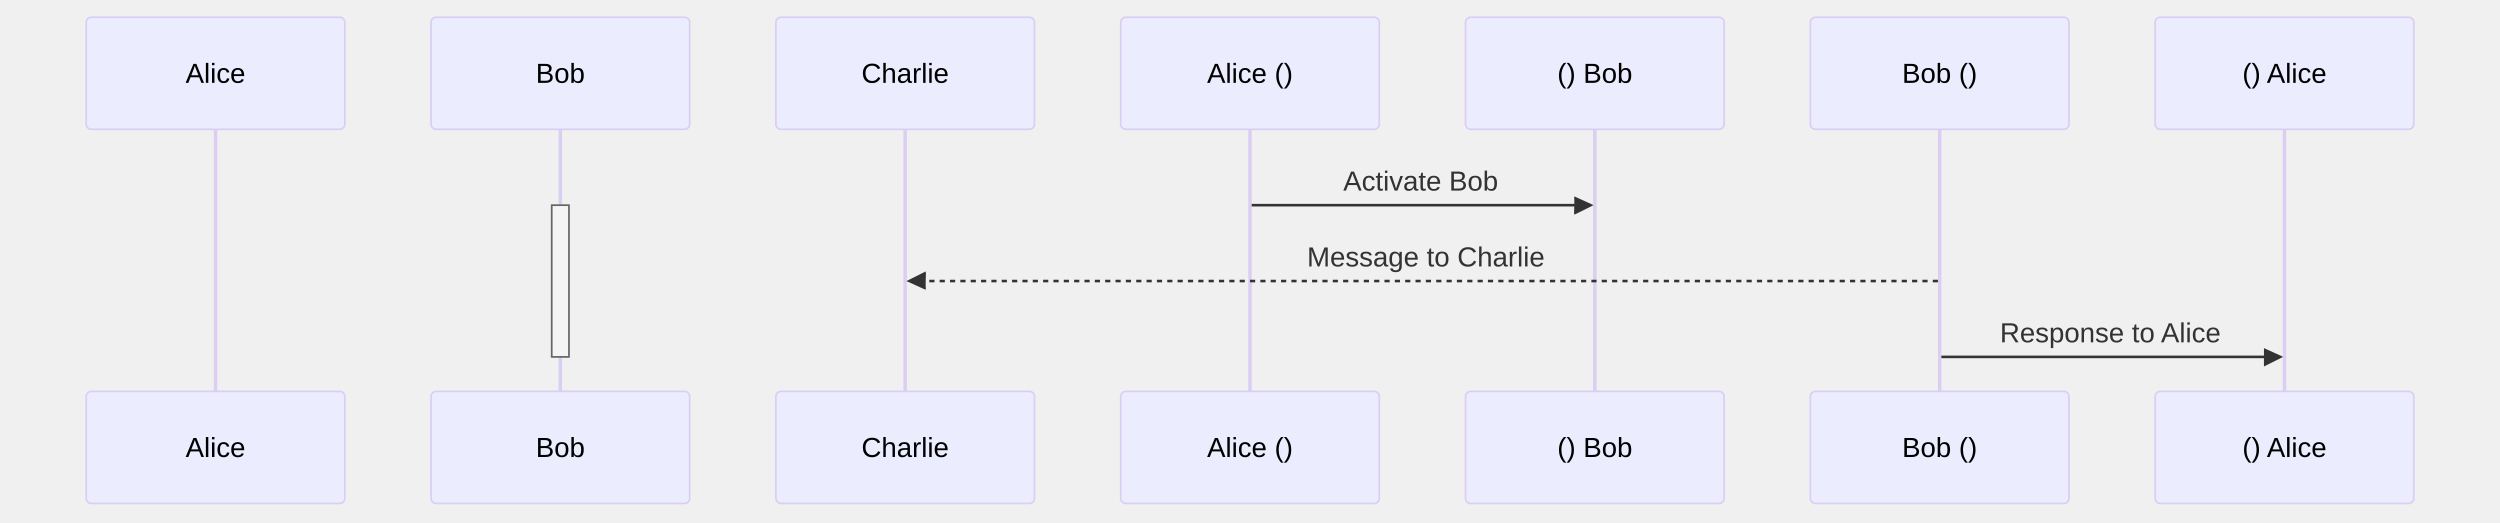
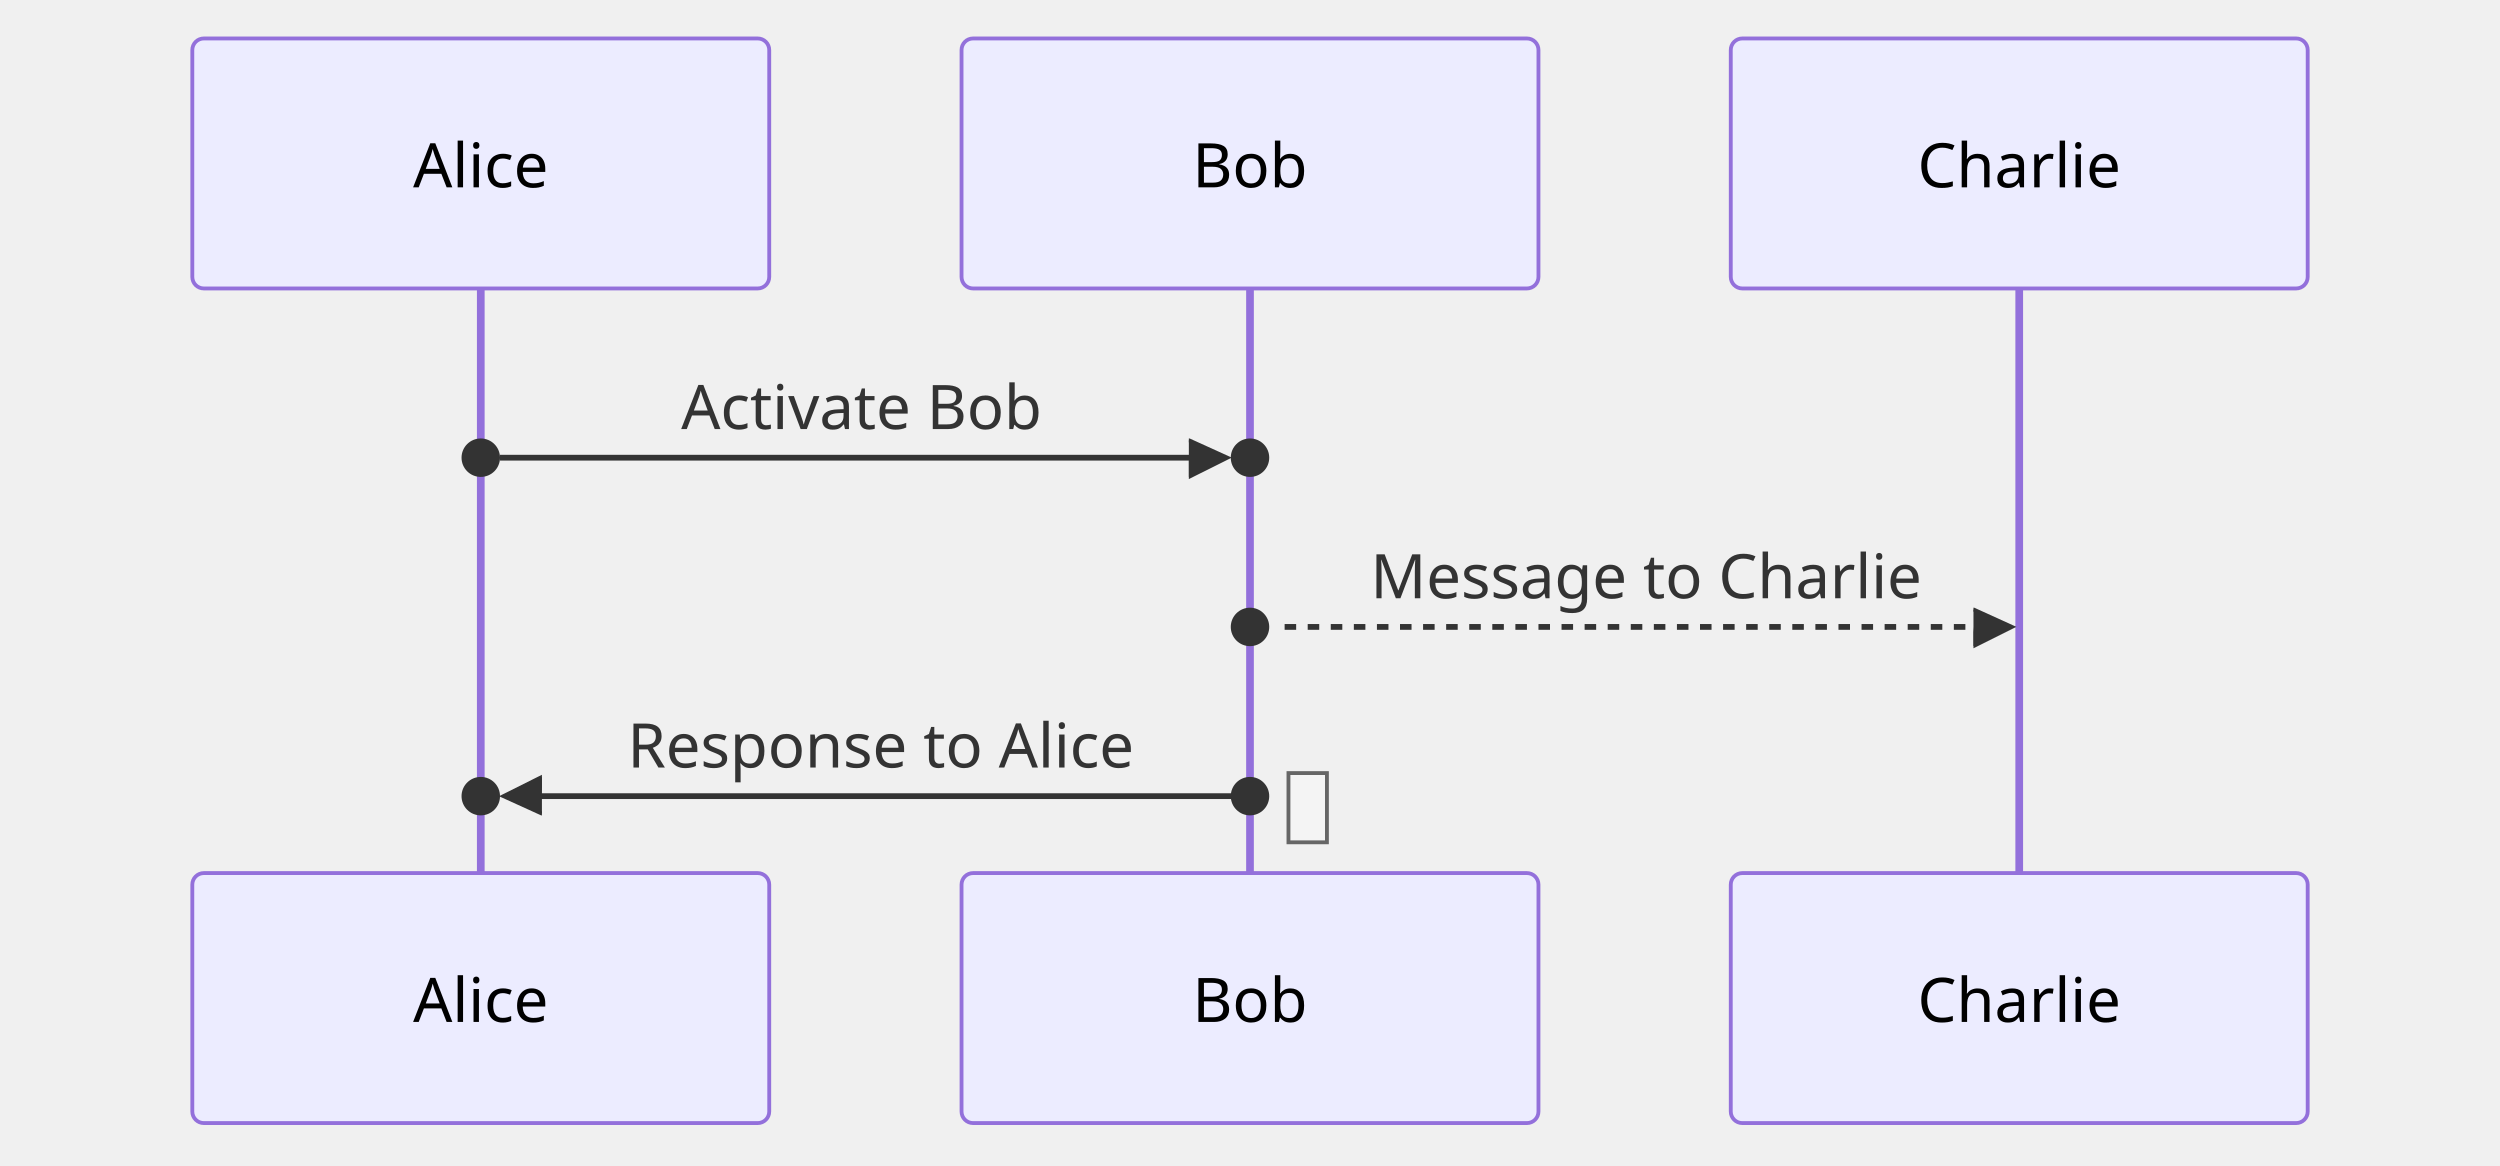
- <svg xmlns="http://www.w3.org/2000/svg" id="my-svg" width="100%" style="max-width: 1450px; background-color: transparent;" viewBox="-50 -10 1450 303" role="graphics-document document" aria-roledescription="sequence">
-   <g>
-     <rect x="1200" y="217" fill="#eaeaea" stroke="#666" width="150" height="65" name="() Alice" rx="3" ry="3" class="actor actor-bottom" />
-     <text x="1275" y="249.5" dominant-baseline="central" alignment-baseline="central" class="actor actor-box" style="text-anchor: middle; font-size: 16px; font-weight: 400;">
-       <tspan x="1275" dy="0">() Alice</tspan>
-     </text>
-   </g>
-   <g>
-     <rect x="1000" y="217" fill="#eaeaea" stroke="#666" width="150" height="65" name="Bob ()" rx="3" ry="3" class="actor actor-bottom" />
-     <text x="1075" y="249.5" dominant-baseline="central" alignment-baseline="central" class="actor actor-box" style="text-anchor: middle; font-size: 16px; font-weight: 400;">
-       <tspan x="1075" dy="0">Bob ()</tspan>
-     </text>
-   </g>
-   <g>
-     <rect x="800" y="217" fill="#eaeaea" stroke="#666" width="150" height="65" name="() Bob" rx="3" ry="3" class="actor actor-bottom" />
-     <text x="875" y="249.5" dominant-baseline="central" alignment-baseline="central" class="actor actor-box" style="text-anchor: middle; font-size: 16px; font-weight: 400;">
-       <tspan x="875" dy="0">() Bob</tspan>
-     </text>
-   </g>
-   <g>
-     <rect x="600" y="217" fill="#eaeaea" stroke="#666" width="150" height="65" name="Alice ()" rx="3" ry="3" class="actor actor-bottom" />
-     <text x="675" y="249.5" dominant-baseline="central" alignment-baseline="central" class="actor actor-box" style="text-anchor: middle; font-size: 16px; font-weight: 400;">
-       <tspan x="675" dy="0">Alice ()</tspan>
-     </text>
-   </g>
+ <svg xmlns="http://www.w3.org/2000/svg" id="my-svg" width="100%" style="max-width: 650px; background-color: white;" viewBox="-50 -10 650 303" role="graphics-document document" aria-roledescription="sequence">
  <g>
    <rect x="400" y="217" fill="#eaeaea" stroke="#666" width="150" height="65" name="Charlie" rx="3" ry="3" class="actor actor-bottom" />
-     <text x="475" y="249.5" dominant-baseline="central" alignment-baseline="central" class="actor actor-box" style="text-anchor: middle; font-size: 16px; font-weight: 400;">
+     <text x="475" y="249.5" dominant-baseline="central" alignment-baseline="central" class="actor actor-box" style="text-anchor: middle; font-size: 16px; font-weight: 400; font-family: &quot;Noto Sans&quot;;">
      <tspan x="475" dy="0">Charlie</tspan>
    </text>
  </g>
  <g>
    <rect x="200" y="217" fill="#eaeaea" stroke="#666" width="150" height="65" name="Bob" rx="3" ry="3" class="actor actor-bottom" />
-     <text x="275" y="249.5" dominant-baseline="central" alignment-baseline="central" class="actor actor-box" style="text-anchor: middle; font-size: 16px; font-weight: 400;">
+     <text x="275" y="249.5" dominant-baseline="central" alignment-baseline="central" class="actor actor-box" style="text-anchor: middle; font-size: 16px; font-weight: 400; font-family: &quot;Noto Sans&quot;;">
      <tspan x="275" dy="0">Bob</tspan>
    </text>
  </g>
  <g>
    <rect x="0" y="217" fill="#eaeaea" stroke="#666" width="150" height="65" name="Alice" rx="3" ry="3" class="actor actor-bottom" />
-     <text x="75" y="249.5" dominant-baseline="central" alignment-baseline="central" class="actor actor-box" style="text-anchor: middle; font-size: 16px; font-weight: 400;">
+     <text x="75" y="249.5" dominant-baseline="central" alignment-baseline="central" class="actor actor-box" style="text-anchor: middle; font-size: 16px; font-weight: 400; font-family: &quot;Noto Sans&quot;;">
      <tspan x="75" dy="0">Alice</tspan>
    </text>
  </g>
  <g>
-     <line id="actor6" x1="1275" y1="65" x2="1275" y2="217" class="actor-line 200" stroke-width="0.5px" stroke="#999" name="() Alice" />
-     <g id="root-6">
-       <rect x="1200" y="0" fill="#eaeaea" stroke="#666" width="150" height="65" name="() Alice" rx="3" ry="3" class="actor actor-top" />
-       <text x="1275" y="32.5" dominant-baseline="central" alignment-baseline="central" class="actor actor-box" style="text-anchor: middle; font-size: 16px; font-weight: 400;">
-         <tspan x="1275" dy="0">() Alice</tspan>
-       </text>
-     </g>
-   </g>
-   <g>
-     <line id="actor5" x1="1075" y1="65" x2="1075" y2="217" class="actor-line 200" stroke-width="0.5px" stroke="#999" name="Bob ()" />
-     <g id="root-5">
-       <rect x="1000" y="0" fill="#eaeaea" stroke="#666" width="150" height="65" name="Bob ()" rx="3" ry="3" class="actor actor-top" />
-       <text x="1075" y="32.5" dominant-baseline="central" alignment-baseline="central" class="actor actor-box" style="text-anchor: middle; font-size: 16px; font-weight: 400;">
-         <tspan x="1075" dy="0">Bob ()</tspan>
-       </text>
-     </g>
-   </g>
-   <g>
-     <line id="actor4" x1="875" y1="65" x2="875" y2="217" class="actor-line 200" stroke-width="0.5px" stroke="#999" name="() Bob" />
-     <g id="root-4">
-       <rect x="800" y="0" fill="#eaeaea" stroke="#666" width="150" height="65" name="() Bob" rx="3" ry="3" class="actor actor-top" />
-       <text x="875" y="32.5" dominant-baseline="central" alignment-baseline="central" class="actor actor-box" style="text-anchor: middle; font-size: 16px; font-weight: 400;">
-         <tspan x="875" dy="0">() Bob</tspan>
-       </text>
-     </g>
-   </g>
-   <g>
-     <line id="actor3" x1="675" y1="65" x2="675" y2="217" class="actor-line 200" stroke-width="0.5px" stroke="#999" name="Alice ()" />
-     <g id="root-3">
-       <rect x="600" y="0" fill="#eaeaea" stroke="#666" width="150" height="65" name="Alice ()" rx="3" ry="3" class="actor actor-top" />
-       <text x="675" y="32.5" dominant-baseline="central" alignment-baseline="central" class="actor actor-box" style="text-anchor: middle; font-size: 16px; font-weight: 400;">
-         <tspan x="675" dy="0">Alice ()</tspan>
-       </text>
-     </g>
-   </g>
-   <g>
-     <line id="actor2" x1="475" y1="65" x2="475" y2="217" class="actor-line 200" stroke-width="0.5px" stroke="#999" name="Charlie" />
-     <g id="root-2">
+     <line id="actor2" x1="475" y1="65" x2="475" y2="217" class="actor-line 200" stroke-width="0.5px" stroke="#999" name="Charlie" data-et="life-line" data-id="Charlie" />
+     <g id="root-2" data-et="participant" data-type="participant" data-id="Charlie">
      <rect x="400" y="0" fill="#eaeaea" stroke="#666" width="150" height="65" name="Charlie" rx="3" ry="3" class="actor actor-top" />
-       <text x="475" y="32.5" dominant-baseline="central" alignment-baseline="central" class="actor actor-box" style="text-anchor: middle; font-size: 16px; font-weight: 400;">
+       <text x="475" y="32.5" dominant-baseline="central" alignment-baseline="central" class="actor actor-box" style="text-anchor: middle; font-size: 16px; font-weight: 400; font-family: &quot;Noto Sans&quot;;">
        <tspan x="475" dy="0">Charlie</tspan>
      </text>
    </g>
  </g>
  <g>
-     <line id="actor1" x1="275" y1="65" x2="275" y2="217" class="actor-line 200" stroke-width="0.5px" stroke="#999" name="Bob" />
-     <g id="root-1">
+     <line id="actor1" x1="275" y1="65" x2="275" y2="217" class="actor-line 200" stroke-width="0.5px" stroke="#999" name="Bob" data-et="life-line" data-id="Bob" />
+     <g id="root-1" data-et="participant" data-type="participant" data-id="Bob">
      <rect x="200" y="0" fill="#eaeaea" stroke="#666" width="150" height="65" name="Bob" rx="3" ry="3" class="actor actor-top" />
-       <text x="275" y="32.5" dominant-baseline="central" alignment-baseline="central" class="actor actor-box" style="text-anchor: middle; font-size: 16px; font-weight: 400;">
+       <text x="275" y="32.5" dominant-baseline="central" alignment-baseline="central" class="actor actor-box" style="text-anchor: middle; font-size: 16px; font-weight: 400; font-family: &quot;Noto Sans&quot;;">
        <tspan x="275" dy="0">Bob</tspan>
      </text>
    </g>
  </g>
  <g>
-     <line id="actor0" x1="75" y1="65" x2="75" y2="217" class="actor-line 200" stroke-width="0.5px" stroke="#999" name="Alice" />
-     <g id="root-0">
+     <line id="actor0" x1="75" y1="65" x2="75" y2="217" class="actor-line 200" stroke-width="0.5px" stroke="#999" name="Alice" data-et="life-line" data-id="Alice" />
+     <g id="root-0" data-et="participant" data-type="participant" data-id="Alice">
      <rect x="0" y="0" fill="#eaeaea" stroke="#666" width="150" height="65" name="Alice" rx="3" ry="3" class="actor actor-top" />
-       <text x="75" y="32.5" dominant-baseline="central" alignment-baseline="central" class="actor actor-box" style="text-anchor: middle; font-size: 16px; font-weight: 400;">
+       <text x="75" y="32.5" dominant-baseline="central" alignment-baseline="central" class="actor actor-box" style="text-anchor: middle; font-size: 16px; font-weight: 400; font-family: &quot;Noto Sans&quot;;">
        <tspan x="75" dy="0">Alice</tspan>
      </text>
    </g>
  </g>
-   <style>#my-svg{font-family:"trebuchet ms",verdana,arial,sans-serif;font-size:16px;fill:#333;}@keyframes edge-animation-frame{from{stroke-dashoffset:0;}}@keyframes dash{to{stroke-dashoffset:0;}}#my-svg .edge-animation-slow{stroke-dasharray:9,5!important;stroke-dashoffset:900;animation:dash 50s linear infinite;stroke-linecap:round;}#my-svg .edge-animation-fast{stroke-dasharray:9,5!important;stroke-dashoffset:900;animation:dash 20s linear infinite;stroke-linecap:round;}#my-svg .error-icon{fill:#552222;}#my-svg .error-text{fill:#552222;stroke:#552222;}#my-svg .edge-thickness-normal{stroke-width:1px;}#my-svg .edge-thickness-thick{stroke-width:3.5px;}#my-svg .edge-pattern-solid{stroke-dasharray:0;}#my-svg .edge-thickness-invisible{stroke-width:0;fill:none;}#my-svg .edge-pattern-dashed{stroke-dasharray:3;}#my-svg .edge-pattern-dotted{stroke-dasharray:2;}#my-svg .marker{fill:#333333;stroke:#333333;}#my-svg .marker.cross{stroke:#333333;}#my-svg svg{font-family:"trebuchet ms",verdana,arial,sans-serif;font-size:16px;}#my-svg p{margin:0;}#my-svg .actor{stroke:hsl(259.626, 59.777%, 87.902%);fill:#ECECFF;}#my-svg text.actor&gt;tspan{fill:black;stroke:none;}#my-svg .actor-line{stroke:hsl(259.626, 59.777%, 87.902%);}#my-svg .innerArc{stroke-width:1.5;stroke-dasharray:none;}#my-svg .messageLine0{stroke-width:1.5;stroke-dasharray:none;stroke:#333;}#my-svg .messageLine1{stroke-width:1.5;stroke-dasharray:2,2;stroke:#333;}#my-svg #arrowhead path{fill:#333;stroke:#333;}#my-svg .sequenceNumber{fill:white;}#my-svg #sequencenumber{fill:#333;}#my-svg #crosshead path{fill:#333;stroke:#333;}#my-svg .messageText{fill:#333;stroke:none;}#my-svg .labelBox{stroke:hsl(259.626, 59.777%, 87.902%);fill:#ECECFF;}#my-svg .labelText,#my-svg .labelText&gt;tspan{fill:black;stroke:none;}#my-svg .loopText,#my-svg .loopText&gt;tspan{fill:black;stroke:none;}#my-svg .loopLine{stroke-width:2px;stroke-dasharray:2,2;stroke:hsl(259.626, 59.777%, 87.902%);fill:hsl(259.626, 59.777%, 87.902%);}#my-svg .note{stroke:#aaaa33;fill:#fff5ad;}#my-svg .noteText,#my-svg .noteText&gt;tspan{fill:black;stroke:none;}#my-svg .activation0{fill:#f4f4f4;stroke:#666;}#my-svg .activation1{fill:#f4f4f4;stroke:#666;}#my-svg .activation2{fill:#f4f4f4;stroke:#666;}#my-svg .actorPopupMenu{position:absolute;}#my-svg .actorPopupMenuPanel{position:absolute;fill:#ECECFF;box-shadow:0px 8px 16px 0px rgba(0,0,0,0.2);filter:drop-shadow(3px 5px 2px rgb(0 0 0 / 0.4));}#my-svg .actor-man line{stroke:hsl(259.626, 59.777%, 87.902%);fill:#ECECFF;}#my-svg .actor-man circle,#my-svg line{stroke:hsl(259.626, 59.777%, 87.902%);fill:#ECECFF;stroke-width:2px;}#my-svg :root{--mermaid-font-family:"trebuchet ms",verdana,arial,sans-serif;}</style>
+   <style>#my-svg{font-family:Noto Sans;font-size:16px;fill:#333;}@keyframes edge-animation-frame{from{stroke-dashoffset:0;}}@keyframes dash{to{stroke-dashoffset:0;}}#my-svg .edge-animation-slow{stroke-dasharray:9,5!important;stroke-dashoffset:900;animation:dash 50s linear infinite;stroke-linecap:round;}#my-svg .edge-animation-fast{stroke-dasharray:9,5!important;stroke-dashoffset:900;animation:dash 20s linear infinite;stroke-linecap:round;}#my-svg .error-icon{fill:#552222;}#my-svg .error-text{fill:#552222;stroke:#552222;}#my-svg .edge-thickness-normal{stroke-width:1px;}#my-svg .edge-thickness-thick{stroke-width:3.5px;}#my-svg .edge-pattern-solid{stroke-dasharray:0;}#my-svg .edge-thickness-invisible{stroke-width:0;fill:none;}#my-svg .edge-pattern-dashed{stroke-dasharray:3;}#my-svg .edge-pattern-dotted{stroke-dasharray:2;}#my-svg .marker{fill:#333333;stroke:#333333;}#my-svg .marker.cross{stroke:#333333;}#my-svg svg{font-family:Noto Sans;font-size:16px;}#my-svg p{margin:0;}#my-svg .actor{stroke:#9370DB;fill:#ECECFF;stroke-width:1;}#my-svg rect.actor.outer-path[data-look="neo"]{filter:drop-shadow(1px 2px 2px rgba(185, 185, 185, 1));}#my-svg rect.note[data-look="neo"]{stroke:#aaaa33;fill:#fff5ad;filter:drop-shadow(1px 2px 2px rgba(185, 185, 185, 1));}#my-svg text.actor&gt;tspan{fill:black;stroke:none;}#my-svg .actor-line{stroke:#9370DB;}#my-svg .innerArc{stroke-width:1.5;stroke-dasharray:none;}#my-svg .messageLine0{stroke-width:1.5;stroke-dasharray:none;stroke:#333;}#my-svg .messageLine1{stroke-width:1.5;stroke-dasharray:2,2;stroke:#333;}#my-svg [id$="-arrowhead"] path{fill:#333;stroke:#333;}#my-svg .sequenceNumber{fill:white;}#my-svg [id$="-sequencenumber"]{fill:#333;}#my-svg [id$="-crosshead"] path{fill:#333;stroke:#333;}#my-svg .messageText{fill:#333;stroke:none;}#my-svg .labelBox{stroke:#9370DB;fill:#ECECFF;filter:none;}#my-svg .labelText,#my-svg .labelText&gt;tspan{fill:black;stroke:none;}#my-svg .loopText,#my-svg .loopText&gt;tspan{fill:black;stroke:none;}#my-svg .sectionTitle,#my-svg .sectionTitle&gt;tspan{fill:black;stroke:none;}#my-svg .loopLine{stroke-width:2px;stroke-dasharray:2,2;stroke:#9370DB;fill:#9370DB;}#my-svg .note{stroke:#aaaa33;fill:#fff5ad;}#my-svg .noteText,#my-svg .noteText&gt;tspan{fill:black;stroke:none;font-weight:normal;}#my-svg .activation0{fill:#f4f4f4;stroke:#666;}#my-svg .activation1{fill:#f4f4f4;stroke:#666;}#my-svg .activation2{fill:#f4f4f4;stroke:#666;}#my-svg .actorPopupMenu{position:absolute;}#my-svg .actorPopupMenuPanel{position:absolute;fill:#ECECFF;box-shadow:0px 8px 16px 0px rgba(0,0,0,0.2);filter:drop-shadow(3px 5px 2px rgb(0 0 0 / 0.4));}#my-svg .actor-man circle,#my-svg line{fill:#ECECFF;stroke-width:2px;}#my-svg g rect.rect{filter:drop-shadow(1px 2px 2px rgba(185, 185, 185, 1));stroke:#9370DB;}#my-svg .node .neo-node{stroke:#9370DB;}#my-svg [data-look="neo"].node rect,#my-svg [data-look="neo"].cluster rect,#my-svg [data-look="neo"].node polygon{stroke:#9370DB;filter:drop-shadow(1px 2px 2px rgba(185, 185, 185, 1));}#my-svg [data-look="neo"].swimlane.cluster rect{filter:none;}#my-svg [data-look="neo"].node path{stroke:#9370DB;stroke-width:1px;}#my-svg [data-look="neo"].node .outer-path{filter:drop-shadow(1px 2px 2px rgba(185, 185, 185, 1));}#my-svg [data-look="neo"].node .neo-line path{stroke:#9370DB;filter:none;}#my-svg [data-look="neo"].node circle{stroke:#9370DB;filter:drop-shadow(1px 2px 2px rgba(185, 185, 185, 1));}#my-svg [data-look="neo"].node circle .state-start{fill:#000000;}#my-svg [data-look="neo"].icon-shape .icon{fill:#9370DB;filter:drop-shadow(1px 2px 2px rgba(185, 185, 185, 1));}#my-svg [data-look="neo"].icon-shape .icon-neo path{stroke:#9370DB;filter:drop-shadow(1px 2px 2px rgba(185, 185, 185, 1));}#my-svg :root{--mermaid-font-family:Noto Sans;}</style>
  <g />
  <defs>
-     <symbol id="computer" width="24" height="24">
+     <symbol id="my-svg-computer" width="24" height="24">
      <path transform="scale(.5)" d="M2 2v13h20v-13h-20zm18 11h-16v-9h16v9zm-10.228 6l.466-1h3.524l.467 1h-4.457zm14.228 3h-24l2-6h2.104l-1.33 4h18.45l-1.297-4h2.073l2 6zm-5-10h-14v-7h14v7z" />
    </symbol>
  </defs>
  <defs>
-     <symbol id="database" fill-rule="evenodd" clip-rule="evenodd">
+     <symbol id="my-svg-database" fill-rule="evenodd" clip-rule="evenodd">
      <path transform="scale(.5)" d="M12.258.001l.256.004.255.005.253.008.251.01.249.012.247.015.246.016.242.019.241.02.239.023.236.024.233.027.231.028.229.031.225.032.223.034.22.036.217.038.214.04.211.041.208.043.205.045.201.046.198.048.194.05.191.051.187.053.183.054.18.056.175.057.172.059.168.06.163.061.16.063.155.064.15.066.074.033.073.033.071.034.07.034.069.035.068.035.067.035.066.035.064.036.064.036.062.036.06.036.06.037.058.037.058.037.055.038.055.038.053.038.052.038.051.039.05.039.048.039.047.039.045.04.044.04.043.04.041.04.04.041.039.041.037.041.036.041.034.041.033.042.032.042.03.042.029.042.027.042.026.043.024.043.023.043.021.043.02.043.018.044.017.043.015.044.013.044.012.044.011.045.009.044.007.045.006.045.004.045.002.045.001.045v17l-.001.045-.002.045-.004.045-.006.045-.007.045-.009.044-.011.045-.012.044-.013.044-.015.044-.017.043-.018.044-.02.043-.021.043-.023.043-.024.043-.026.043-.027.042-.029.042-.03.042-.032.042-.033.042-.034.041-.036.041-.037.041-.039.041-.04.041-.041.04-.043.04-.044.04-.045.04-.047.039-.048.039-.05.039-.051.039-.052.038-.053.038-.055.038-.055.038-.058.037-.058.037-.06.037-.06.036-.062.036-.064.036-.064.036-.066.035-.067.035-.068.035-.069.035-.07.034-.071.034-.073.033-.074.033-.15.066-.155.064-.16.063-.163.061-.168.06-.172.059-.175.057-.18.056-.183.054-.187.053-.191.051-.194.05-.198.048-.201.046-.205.045-.208.043-.211.041-.214.04-.217.038-.22.036-.223.034-.225.032-.229.031-.231.028-.233.027-.236.024-.239.023-.241.02-.242.019-.246.016-.247.015-.249.012-.251.01-.253.008-.255.005-.256.004-.258.001-.258-.001-.256-.004-.255-.005-.253-.008-.251-.01-.249-.012-.247-.015-.245-.016-.243-.019-.241-.02-.238-.023-.236-.024-.234-.027-.231-.028-.228-.031-.226-.032-.223-.034-.22-.036-.217-.038-.214-.04-.211-.041-.208-.043-.204-.045-.201-.046-.198-.048-.195-.05-.19-.051-.187-.053-.184-.054-.179-.056-.176-.057-.172-.059-.167-.06-.164-.061-.159-.063-.155-.064-.151-.066-.074-.033-.072-.033-.072-.034-.07-.034-.069-.035-.068-.035-.067-.035-.066-.035-.064-.036-.063-.036-.062-.036-.061-.036-.06-.037-.058-.037-.057-.037-.056-.038-.055-.038-.053-.038-.052-.038-.051-.039-.049-.039-.049-.039-.046-.039-.046-.04-.044-.04-.043-.04-.041-.04-.04-.041-.039-.041-.037-.041-.036-.041-.034-.041-.033-.042-.032-.042-.03-.042-.029-.042-.027-.042-.026-.043-.024-.043-.023-.043-.021-.043-.02-.043-.018-.044-.017-.043-.015-.044-.013-.044-.012-.044-.011-.045-.009-.044-.007-.045-.006-.045-.004-.045-.002-.045-.001-.045v-17l.001-.045.002-.045.004-.045.006-.045.007-.045.009-.044.011-.045.012-.044.013-.044.015-.044.017-.043.018-.044.02-.043.021-.043.023-.043.024-.043.026-.043.027-.042.029-.042.03-.042.032-.042.033-.042.034-.041.036-.041.037-.041.039-.041.04-.041.041-.04.043-.04.044-.04.046-.04.046-.039.049-.039.049-.039.051-.039.052-.038.053-.038.055-.038.056-.038.057-.037.058-.037.06-.037.061-.036.062-.036.063-.036.064-.036.066-.035.067-.035.068-.035.069-.035.07-.034.072-.034.072-.033.074-.033.151-.066.155-.064.159-.063.164-.061.167-.06.172-.059.176-.057.179-.056.184-.054.187-.053.19-.051.195-.05.198-.048.201-.046.204-.045.208-.043.211-.041.214-.04.217-.038.22-.036.223-.034.226-.032.228-.031.231-.028.234-.027.236-.024.238-.023.241-.02.243-.019.245-.016.247-.015.249-.012.251-.01.253-.008.255-.005.256-.004.258-.001.258.001zm-9.258 20.499v.01l.001.021.003.021.004.022.005.021.006.022.007.022.009.023.01.022.011.023.012.023.013.023.015.023.016.024.017.023.018.024.019.024.021.024.022.025.023.024.024.025.052.049.056.05.061.051.066.051.07.051.075.051.079.052.084.052.088.052.092.052.097.052.102.051.105.052.11.052.114.051.119.051.123.051.127.05.131.05.135.05.139.048.144.049.147.047.152.047.155.047.16.045.163.045.167.043.171.043.176.041.178.041.183.039.187.039.19.037.194.035.197.035.202.033.204.031.209.03.212.029.216.027.219.025.222.024.226.021.23.02.233.018.236.016.24.015.243.012.246.01.249.008.253.005.256.004.259.001.26-.001.257-.004.254-.005.25-.008.247-.011.244-.012.241-.014.237-.016.233-.018.231-.021.226-.021.224-.024.22-.026.216-.027.212-.028.21-.031.205-.031.202-.034.198-.034.194-.036.191-.037.187-.039.183-.04.179-.04.175-.042.172-.043.168-.044.163-.045.16-.046.155-.046.152-.047.148-.048.143-.049.139-.049.136-.05.131-.05.126-.05.123-.051.118-.052.114-.051.11-.052.106-.052.101-.052.096-.052.092-.052.088-.053.083-.051.079-.052.074-.052.07-.051.065-.051.06-.051.056-.05.051-.05.023-.024.023-.025.021-.024.02-.024.019-.024.018-.024.017-.024.015-.023.014-.024.013-.023.012-.023.01-.023.01-.022.008-.022.006-.022.006-.022.004-.022.004-.021.001-.021.001-.021v-4.127l-.077.055-.08.053-.083.054-.085.053-.087.052-.09.052-.093.051-.095.05-.097.05-.1.049-.102.049-.105.048-.106.047-.109.047-.111.046-.114.045-.115.045-.118.044-.12.043-.122.042-.124.042-.126.041-.128.04-.13.04-.132.038-.134.038-.135.037-.138.037-.139.035-.142.035-.143.034-.144.033-.147.032-.148.031-.15.03-.151.03-.153.029-.154.027-.156.027-.158.026-.159.025-.161.024-.162.023-.163.022-.165.021-.166.02-.167.019-.169.018-.169.017-.171.016-.173.015-.173.014-.175.013-.175.012-.177.011-.178.01-.179.008-.179.008-.181.006-.182.005-.182.004-.184.003-.184.002h-.37l-.184-.002-.184-.003-.182-.004-.182-.005-.181-.006-.179-.008-.179-.008-.178-.01-.176-.011-.176-.012-.175-.013-.173-.014-.172-.015-.171-.016-.17-.017-.169-.018-.167-.019-.166-.02-.165-.021-.163-.022-.162-.023-.161-.024-.159-.025-.157-.026-.156-.027-.155-.027-.153-.029-.151-.03-.15-.03-.148-.031-.146-.032-.145-.033-.143-.034-.141-.035-.14-.035-.137-.037-.136-.037-.134-.038-.132-.038-.13-.04-.128-.04-.126-.041-.124-.042-.122-.042-.12-.044-.117-.043-.116-.045-.113-.045-.112-.046-.109-.047-.106-.047-.105-.048-.102-.049-.1-.049-.097-.05-.095-.05-.093-.052-.09-.051-.087-.052-.085-.053-.083-.054-.08-.054-.077-.054v4.127zm0-5.654v.011l.001.021.003.021.004.021.005.022.006.022.007.022.009.022.01.022.011.023.012.023.013.023.015.024.016.023.017.024.018.024.019.024.021.024.022.024.023.025.024.024.052.05.056.05.061.05.066.051.07.051.075.052.079.051.084.052.088.052.092.052.097.052.102.052.105.052.11.051.114.051.119.052.123.05.127.051.131.05.135.049.139.049.144.048.147.048.152.047.155.046.16.045.163.045.167.044.171.042.176.042.178.04.183.04.187.038.19.037.194.036.197.034.202.033.204.032.209.03.212.028.216.027.219.025.222.024.226.022.23.02.233.018.236.016.24.014.243.012.246.01.249.008.253.006.256.003.259.001.26-.001.257-.003.254-.006.25-.008.247-.01.244-.012.241-.015.237-.016.233-.018.231-.02.226-.022.224-.024.22-.025.216-.027.212-.029.21-.03.205-.032.202-.033.198-.035.194-.036.191-.037.187-.039.183-.039.179-.041.175-.042.172-.043.168-.044.163-.045.16-.045.155-.047.152-.047.148-.048.143-.048.139-.05.136-.049.131-.05.126-.051.123-.051.118-.051.114-.052.11-.052.106-.052.101-.052.096-.052.092-.052.088-.052.083-.052.079-.052.074-.051.07-.052.065-.051.06-.05.056-.051.051-.049.023-.025.023-.024.021-.025.02-.024.019-.024.018-.024.017-.024.015-.023.014-.023.013-.024.012-.022.01-.023.01-.023.008-.022.006-.022.006-.022.004-.021.004-.022.001-.021.001-.021v-4.139l-.077.054-.08.054-.083.054-.085.052-.087.053-.09.051-.093.051-.095.051-.097.05-.1.049-.102.049-.105.048-.106.047-.109.047-.111.046-.114.045-.115.044-.118.044-.12.044-.122.042-.124.042-.126.041-.128.04-.13.039-.132.039-.134.038-.135.037-.138.036-.139.036-.142.035-.143.033-.144.033-.147.033-.148.031-.15.03-.151.03-.153.028-.154.028-.156.027-.158.026-.159.025-.161.024-.162.023-.163.022-.165.021-.166.02-.167.019-.169.018-.169.017-.171.016-.173.015-.173.014-.175.013-.175.012-.177.011-.178.009-.179.009-.179.007-.181.007-.182.005-.182.004-.184.003-.184.002h-.37l-.184-.002-.184-.003-.182-.004-.182-.005-.181-.007-.179-.007-.179-.009-.178-.009-.176-.011-.176-.012-.175-.013-.173-.014-.172-.015-.171-.016-.17-.017-.169-.018-.167-.019-.166-.02-.165-.021-.163-.022-.162-.023-.161-.024-.159-.025-.157-.026-.156-.027-.155-.028-.153-.028-.151-.03-.15-.03-.148-.031-.146-.033-.145-.033-.143-.033-.141-.035-.14-.036-.137-.036-.136-.037-.134-.038-.132-.039-.13-.039-.128-.04-.126-.041-.124-.042-.122-.043-.12-.043-.117-.044-.116-.044-.113-.046-.112-.046-.109-.046-.106-.047-.105-.048-.102-.049-.1-.049-.097-.05-.095-.051-.093-.051-.09-.051-.087-.053-.085-.052-.083-.054-.08-.054-.077-.054v4.139zm0-5.666v.011l.001.02.003.022.004.021.005.022.006.021.007.022.009.023.01.022.011.023.012.023.013.023.015.023.016.024.017.024.018.023.019.024.021.025.022.024.023.024.024.025.052.05.056.05.061.05.066.051.07.051.075.052.079.051.084.052.088.052.092.052.097.052.102.052.105.051.11.052.114.051.119.051.123.051.127.05.131.05.135.05.139.049.144.048.147.048.152.047.155.046.16.045.163.045.167.043.171.043.176.042.178.04.183.04.187.038.19.037.194.036.197.034.202.033.204.032.209.03.212.028.216.027.219.025.222.024.226.021.23.02.233.018.236.017.24.014.243.012.246.01.249.008.253.006.256.003.259.001.26-.001.257-.003.254-.006.25-.008.247-.01.244-.013.241-.014.237-.016.233-.018.231-.02.226-.022.224-.024.22-.025.216-.027.212-.029.21-.03.205-.032.202-.033.198-.035.194-.036.191-.037.187-.039.183-.039.179-.041.175-.042.172-.043.168-.044.163-.045.16-.045.155-.047.152-.047.148-.048.143-.049.139-.049.136-.049.131-.051.126-.05.123-.051.118-.052.114-.051.11-.052.106-.052.101-.052.096-.052.092-.052.088-.052.083-.052.079-.052.074-.052.07-.051.065-.051.06-.051.056-.05.051-.049.023-.025.023-.025.021-.024.02-.024.019-.024.018-.024.017-.024.015-.023.014-.024.013-.023.012-.023.01-.022.01-.023.008-.022.006-.022.006-.022.004-.022.004-.021.001-.021.001-.021v-4.153l-.077.054-.08.054-.083.053-.085.053-.087.053-.09.051-.093.051-.095.051-.097.05-.1.049-.102.048-.105.048-.106.048-.109.046-.111.046-.114.046-.115.044-.118.044-.12.043-.122.043-.124.042-.126.041-.128.04-.13.039-.132.039-.134.038-.135.037-.138.036-.139.036-.142.034-.143.034-.144.033-.147.032-.148.032-.15.03-.151.03-.153.028-.154.028-.156.027-.158.026-.159.024-.161.024-.162.023-.163.023-.165.021-.166.02-.167.019-.169.018-.169.017-.171.016-.173.015-.173.014-.175.013-.175.012-.177.01-.178.01-.179.009-.179.007-.181.006-.182.006-.182.004-.184.003-.184.001-.185.001-.185-.001-.184-.001-.184-.003-.182-.004-.182-.006-.181-.006-.179-.007-.179-.009-.178-.01-.176-.01-.176-.012-.175-.013-.173-.014-.172-.015-.171-.016-.17-.017-.169-.018-.167-.019-.166-.02-.165-.021-.163-.023-.162-.023-.161-.024-.159-.024-.157-.026-.156-.027-.155-.028-.153-.028-.151-.03-.15-.03-.148-.032-.146-.032-.145-.033-.143-.034-.141-.034-.14-.036-.137-.036-.136-.037-.134-.038-.132-.039-.13-.039-.128-.041-.126-.041-.124-.041-.122-.043-.12-.043-.117-.044-.116-.044-.113-.046-.112-.046-.109-.046-.106-.048-.105-.048-.102-.048-.1-.05-.097-.049-.095-.051-.093-.051-.09-.052-.087-.052-.085-.053-.083-.053-.08-.054-.077-.054v4.153zm8.74-8.179l-.257.004-.254.005-.25.008-.247.011-.244.012-.241.014-.237.016-.233.018-.231.021-.226.022-.224.023-.22.026-.216.027-.212.028-.21.031-.205.032-.202.033-.198.034-.194.036-.191.038-.187.038-.183.04-.179.041-.175.042-.172.043-.168.043-.163.045-.16.046-.155.046-.152.048-.148.048-.143.048-.139.049-.136.05-.131.05-.126.051-.123.051-.118.051-.114.052-.11.052-.106.052-.101.052-.096.052-.092.052-.088.052-.083.052-.079.052-.074.051-.07.052-.065.051-.06.05-.056.05-.051.05-.023.025-.023.024-.021.024-.02.025-.019.024-.018.024-.017.023-.015.024-.014.023-.013.023-.012.023-.01.023-.01.022-.008.022-.006.023-.006.021-.004.022-.004.021-.001.021-.001.021.001.021.001.021.004.021.004.022.006.021.006.023.008.022.01.022.01.023.012.023.013.023.014.023.015.024.017.023.018.024.019.024.02.025.021.024.023.024.023.025.051.05.056.05.06.05.065.051.07.052.074.051.079.052.083.052.088.052.092.052.096.052.101.052.106.052.11.052.114.052.118.051.123.051.126.051.131.05.136.05.139.049.143.048.148.048.152.048.155.046.16.046.163.045.168.043.172.043.175.042.179.041.183.04.187.038.191.038.194.036.198.034.202.033.205.032.21.031.212.028.216.027.22.026.224.023.226.022.231.021.233.018.237.016.241.014.244.012.247.011.25.008.254.005.257.004.26.001.26-.001.257-.004.254-.005.25-.008.247-.011.244-.012.241-.014.237-.016.233-.018.231-.021.226-.022.224-.023.22-.026.216-.027.212-.028.21-.031.205-.032.202-.033.198-.034.194-.036.191-.038.187-.038.183-.04.179-.041.175-.042.172-.043.168-.043.163-.045.16-.046.155-.046.152-.048.148-.048.143-.048.139-.049.136-.05.131-.05.126-.051.123-.051.118-.051.114-.052.11-.052.106-.052.101-.052.096-.052.092-.052.088-.052.083-.052.079-.052.074-.051.07-.052.065-.051.06-.05.056-.05.051-.05.023-.025.023-.024.021-.024.02-.025.019-.024.018-.024.017-.023.015-.024.014-.023.013-.023.012-.023.01-.023.01-.022.008-.022.006-.023.006-.021.004-.022.004-.021.001-.021.001-.021-.001-.021-.001-.021-.004-.021-.004-.022-.006-.021-.006-.023-.008-.022-.01-.022-.01-.023-.012-.023-.013-.023-.014-.023-.015-.024-.017-.023-.018-.024-.019-.024-.02-.025-.021-.024-.023-.024-.023-.025-.051-.05-.056-.05-.06-.05-.065-.051-.07-.052-.074-.051-.079-.052-.083-.052-.088-.052-.092-.052-.096-.052-.101-.052-.106-.052-.11-.052-.114-.052-.118-.051-.123-.051-.126-.051-.131-.05-.136-.05-.139-.049-.143-.048-.148-.048-.152-.048-.155-.046-.16-.046-.163-.045-.168-.043-.172-.043-.175-.042-.179-.041-.183-.04-.187-.038-.191-.038-.194-.036-.198-.034-.202-.033-.205-.032-.21-.031-.212-.028-.216-.027-.22-.026-.224-.023-.226-.022-.231-.021-.233-.018-.237-.016-.241-.014-.244-.012-.247-.011-.25-.008-.254-.005-.257-.004-.26-.001-.26.001z" />
    </symbol>
  </defs>
  <defs>
-     <symbol id="clock" width="24" height="24">
+     <symbol id="my-svg-clock" width="24" height="24">
      <path transform="scale(.5)" d="M12 2c5.514 0 10 4.486 10 10s-4.486 10-10 10-10-4.486-10-10 4.486-10 10-10zm0-2c-6.627 0-12 5.373-12 12s5.373 12 12 12 12-5.373 12-12-5.373-12-12-12zm5.848 12.459c.202.038.202.333.001.372-1.907.361-6.045 1.111-6.547 1.111-.719 0-1.301-.582-1.301-1.301 0-.512.77-5.447 1.125-7.445.034-.192.312-.181.343.014l.985 6.238 5.394 1.011z" />
    </symbol>
  </defs>
  <defs>
-     <marker id="arrowhead" refX="7.9" refY="5" markerUnits="userSpaceOnUse" markerWidth="12" markerHeight="12" orient="auto-start-reverse">
+     <marker id="my-svg-arrowhead" refX="7.9" refY="5" markerUnits="userSpaceOnUse" markerWidth="12" markerHeight="12" orient="auto-start-reverse">
      <path d="M -1 0 L 10 5 L 0 10 z" />
    </marker>
  </defs>
  <defs>
-     <marker id="crosshead" markerWidth="15" markerHeight="8" orient="auto" refX="4" refY="4.5">
+     <marker id="my-svg-crosshead" markerWidth="15" markerHeight="8" orient="auto" refX="4" refY="4.5">
      <path fill="none" stroke="#000000" stroke-width="1pt" d="M 1,2 L 6,7 M 6,2 L 1,7" style="stroke-dasharray: 0, 0;" />
    </marker>
  </defs>
  <defs>
-     <marker id="filled-head" refX="15.5" refY="7" markerWidth="20" markerHeight="28" orient="auto">
+     <marker id="my-svg-filled-head" refX="15.5" refY="7" markerWidth="20" markerHeight="28" orient="auto">
      <path d="M 18,7 L9,13 L14,7 L9,1 Z" />
    </marker>
  </defs>
  <defs>
-     <marker id="sequencenumber" refX="15" refY="15" markerWidth="60" markerHeight="40" orient="auto">
+     <marker id="my-svg-sequencenumber" refX="15" refY="15" markerWidth="60" markerHeight="40" orient="auto">
      <circle cx="15" cy="15" r="6" />
    </marker>
  </defs>
+   <defs>
+     <marker id="my-svg-solidTopArrowHead" refX="7.9" refY="7.25" markerUnits="userSpaceOnUse" markerWidth="12" markerHeight="12" orient="auto-start-reverse">
+       <path d="M 0 0 L 10 8 L 0 8 z" />
+     </marker>
+   </defs>
+   <defs>
+     <marker id="my-svg-solidBottomArrowHead" refX="7.9" refY="0.75" markerUnits="userSpaceOnUse" markerWidth="12" markerHeight="12" orient="auto-start-reverse">
+       <path d="M 0 0 L 10 0 L 0 8 z" />
+     </marker>
+   </defs>
+   <defs>
+     <marker id="my-svg-stickTopArrowHead" refX="7.5" refY="7" markerUnits="userSpaceOnUse" markerWidth="12" markerHeight="12" orient="auto-start-reverse">
+       <path d="M 0 0 L 7 7" stroke="black" stroke-width="1.5" fill="none" />
+     </marker>
+   </defs>
+   <defs>
+     <marker id="my-svg-stickBottomArrowHead" refX="7.5" refY="0" markerUnits="userSpaceOnUse" markerWidth="12" markerHeight="12" orient="auto-start-reverse">
+       <path d="M 0 7 L 7 0" stroke="black" stroke-width="1.5" fill="none" />
+     </marker>
+   </defs>
+   <g />
+   <g />
+   <g />
+   <g />
+   <g />
  <g>
-     <rect x="270" y="109" fill="#EDF2AE" stroke="#666" width="10" height="88" class="activation0" />
+     <rect x="285" y="191" fill="#EDF2AE" stroke="#666" width="10" height="18" class="activation0" />
  </g>
-   <text x="774" y="80" text-anchor="middle" dominant-baseline="middle" alignment-baseline="middle" class="messageText" dy="1em" style="font-size: 16px; font-weight: 400;">Activate Bob</text>
-   <line x1="676" y1="109" x2="871" y2="109" class="messageLine0" stroke-width="2" stroke="none" marker-end="url(#arrowhead)" style="fill: none;" />
-   <text x="777" y="124" text-anchor="middle" dominant-baseline="middle" alignment-baseline="middle" class="messageText" dy="1em" style="font-size: 16px; font-weight: 400;">Message to Charlie</text>
-   <line x1="1074" y1="153" x2="479" y2="153" class="messageLine1" stroke-width="2" stroke="none" marker-end="url(#arrowhead)" style="stroke-dasharray: 3, 3; fill: none;" />
-   <text x="1174" y="168" text-anchor="middle" dominant-baseline="middle" alignment-baseline="middle" class="messageText" dy="1em" style="font-size: 16px; font-weight: 400;">Response to Alice</text>
-   <line x1="1076" y1="197" x2="1271" y2="197" class="messageLine0" stroke-width="2" stroke="none" marker-end="url(#arrowhead)" style="fill: none;" />
+   <text x="174" y="80" text-anchor="middle" dominant-baseline="middle" alignment-baseline="middle" class="messageText" dy="1em" style="font-family: &quot;Noto Sans&quot;; font-size: 16px; font-weight: 400;">Activate Bob</text>
+   <line x1="80" y1="109" x2="267" y2="109" class="messageLine0" data-et="message" data-id="i0" data-from="Alice" data-to="Bob" stroke-width="2" stroke="none" marker-end="url(#my-svg-arrowhead)" style="fill: none;" />
+   <g>
+     <circle cx="75" cy="109" r="5" width="10" height="10" />
+     <circle cx="275" cy="109" r="5" width="10" height="10" />
+   </g>
+   <text x="378" y="124" text-anchor="middle" dominant-baseline="middle" alignment-baseline="middle" class="messageText" dy="1em" style="font-family: &quot;Noto Sans&quot;; font-size: 16px; font-weight: 400;">Message to Charlie</text>
+   <line x1="284" y1="153" x2="471" y2="153" class="messageLine1" data-et="message" data-id="i4" data-from="Bob" data-to="Charlie" stroke-width="2" stroke="none" marker-end="url(#my-svg-arrowhead)" style="stroke-dasharray: 3, 3; fill: none;" />
+   <g>
+     <circle cx="275" cy="153" r="5" width="10" height="10" />
+   </g>
+   <text x="179" y="168" text-anchor="middle" dominant-baseline="middle" alignment-baseline="middle" class="messageText" dy="1em" style="font-family: &quot;Noto Sans&quot;; font-size: 16px; font-weight: 400;">Response to Alice</text>
+   <line x1="274" y1="197" x2="83" y2="197" class="messageLine0" data-et="message" data-id="i6" data-from="Bob" data-to="Alice" stroke-width="2" stroke="none" marker-end="url(#my-svg-arrowhead)" style="fill: none;" />
+   <g>
+     <circle cx="275" cy="197" r="5" width="10" height="10" />
+     <circle cx="75" cy="197" r="5" width="10" height="10" />
+   </g>
+   <style>svg,
+ svg text,
+ svg .label,
+ svg .nodeLabel,
+ svg .edgeLabel {
+   font-family: "Noto Sans", sans-serif !important;
+ }
+ </style>
</svg>
